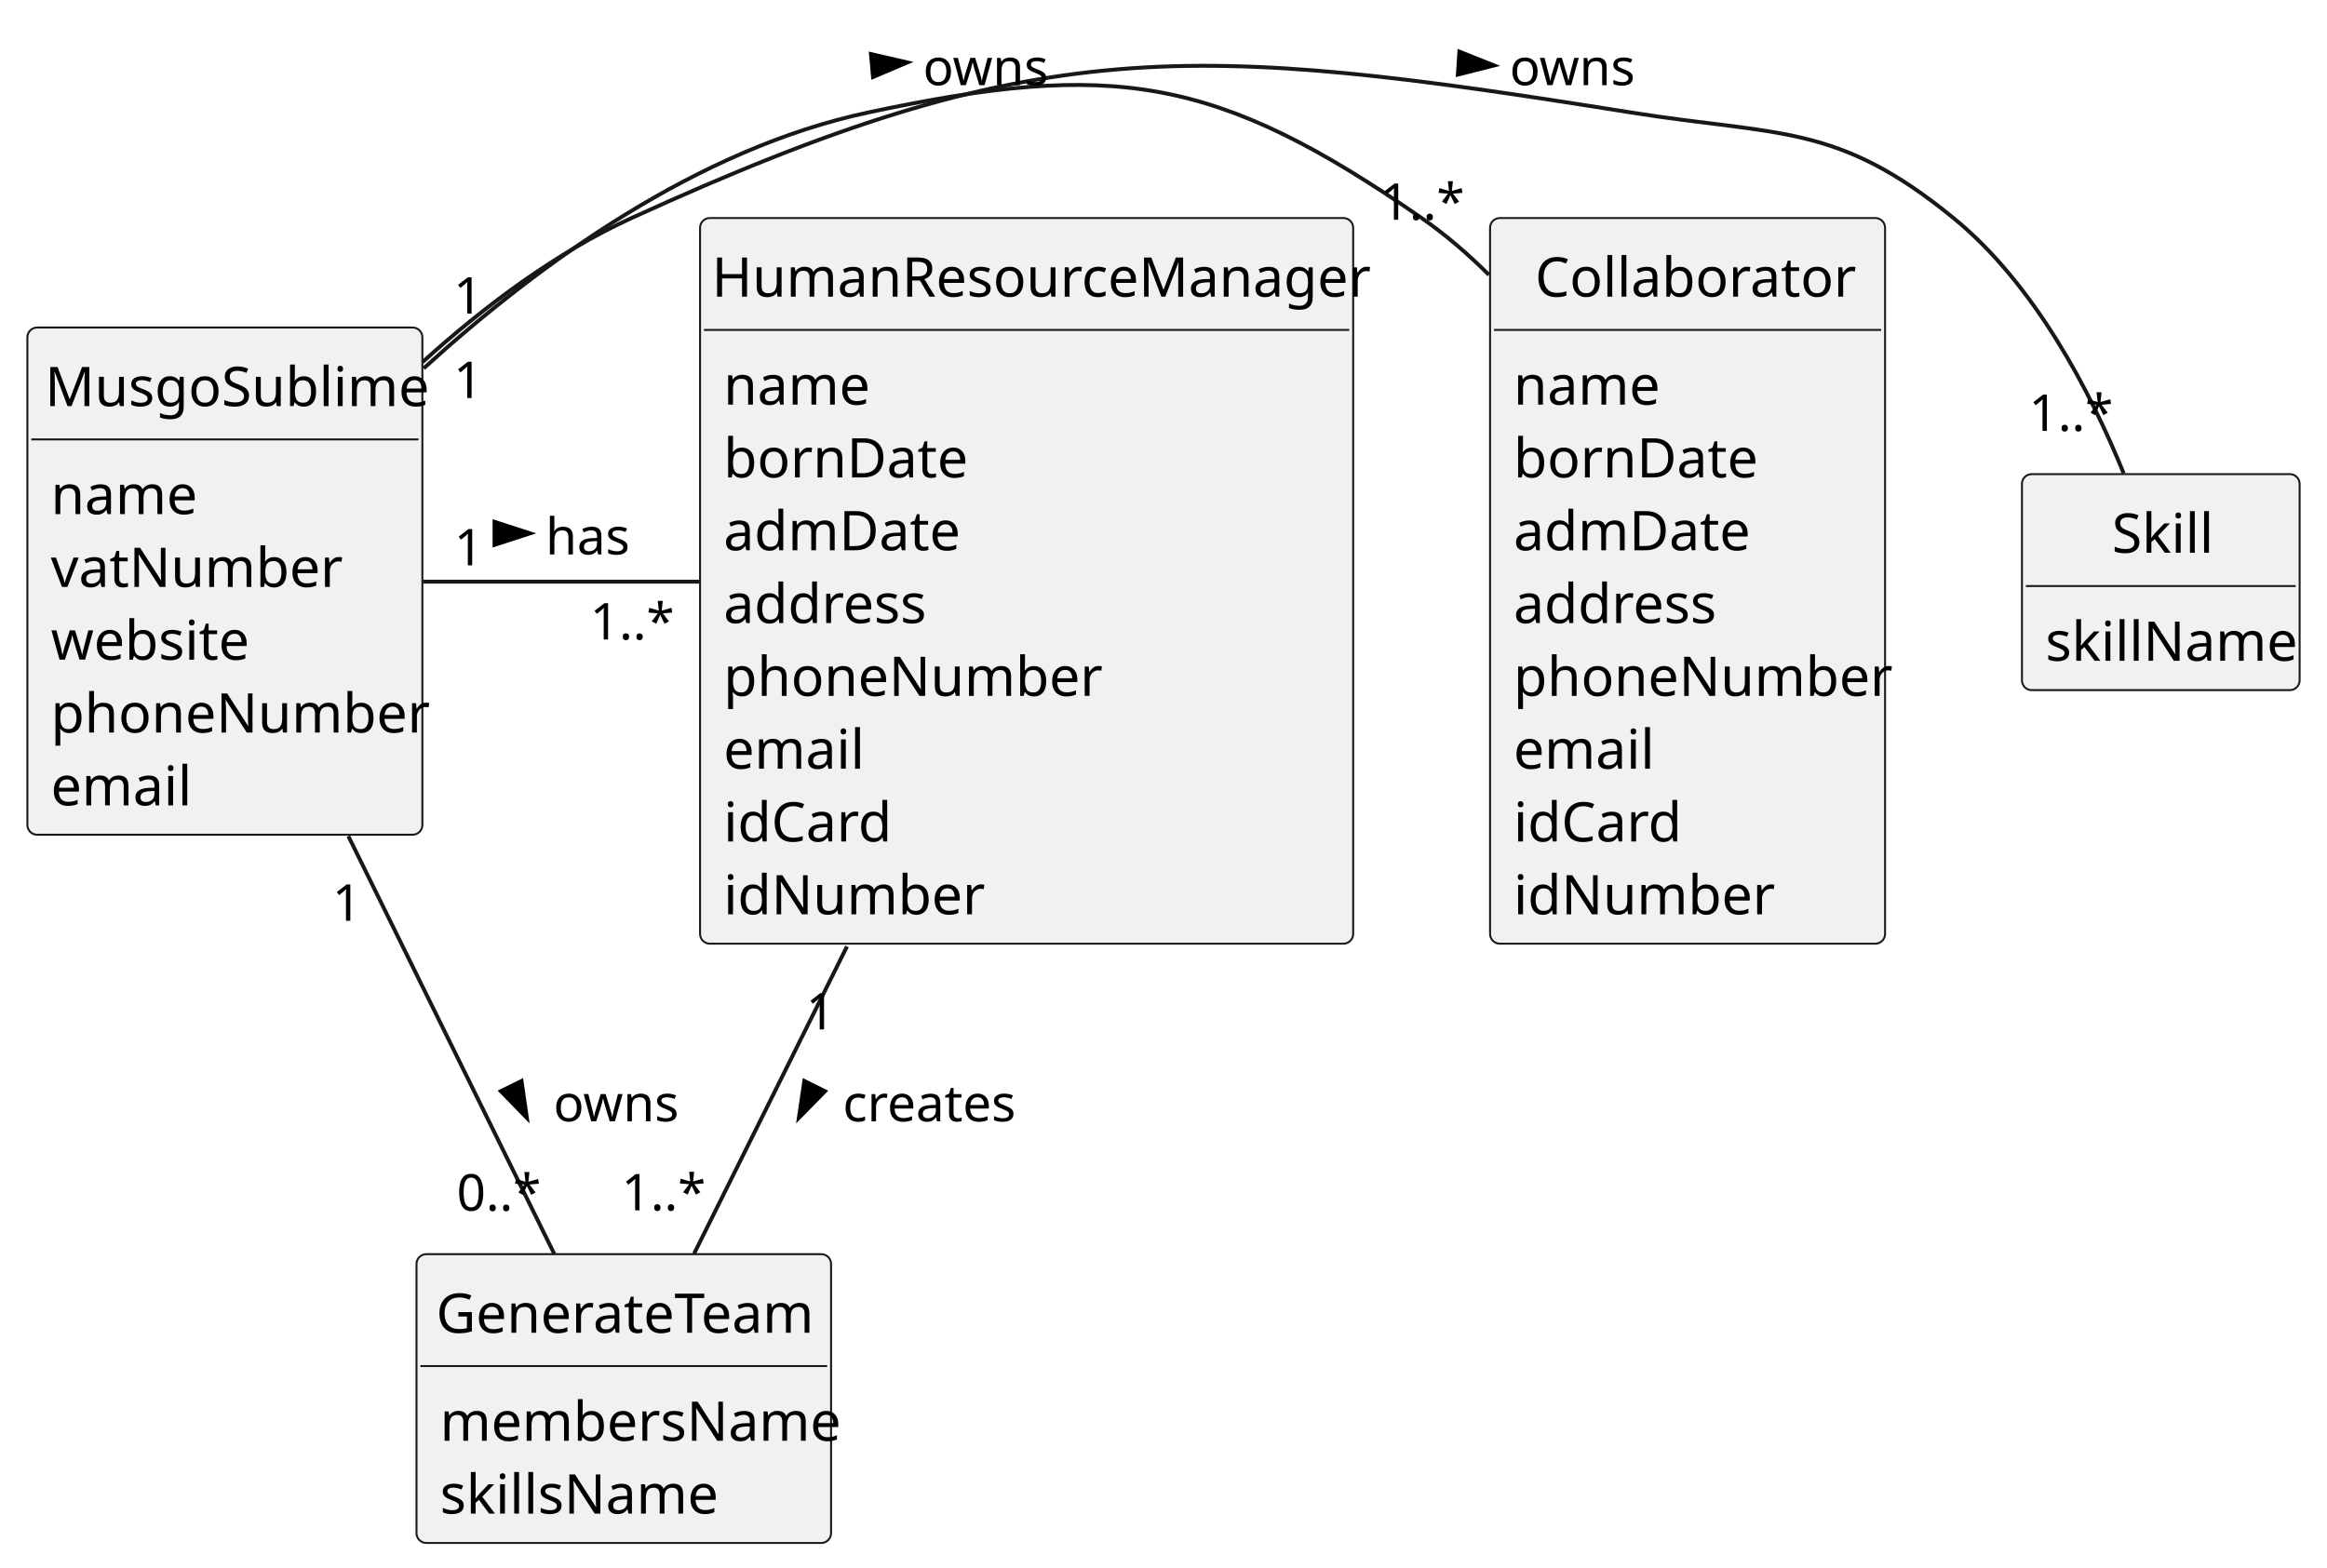
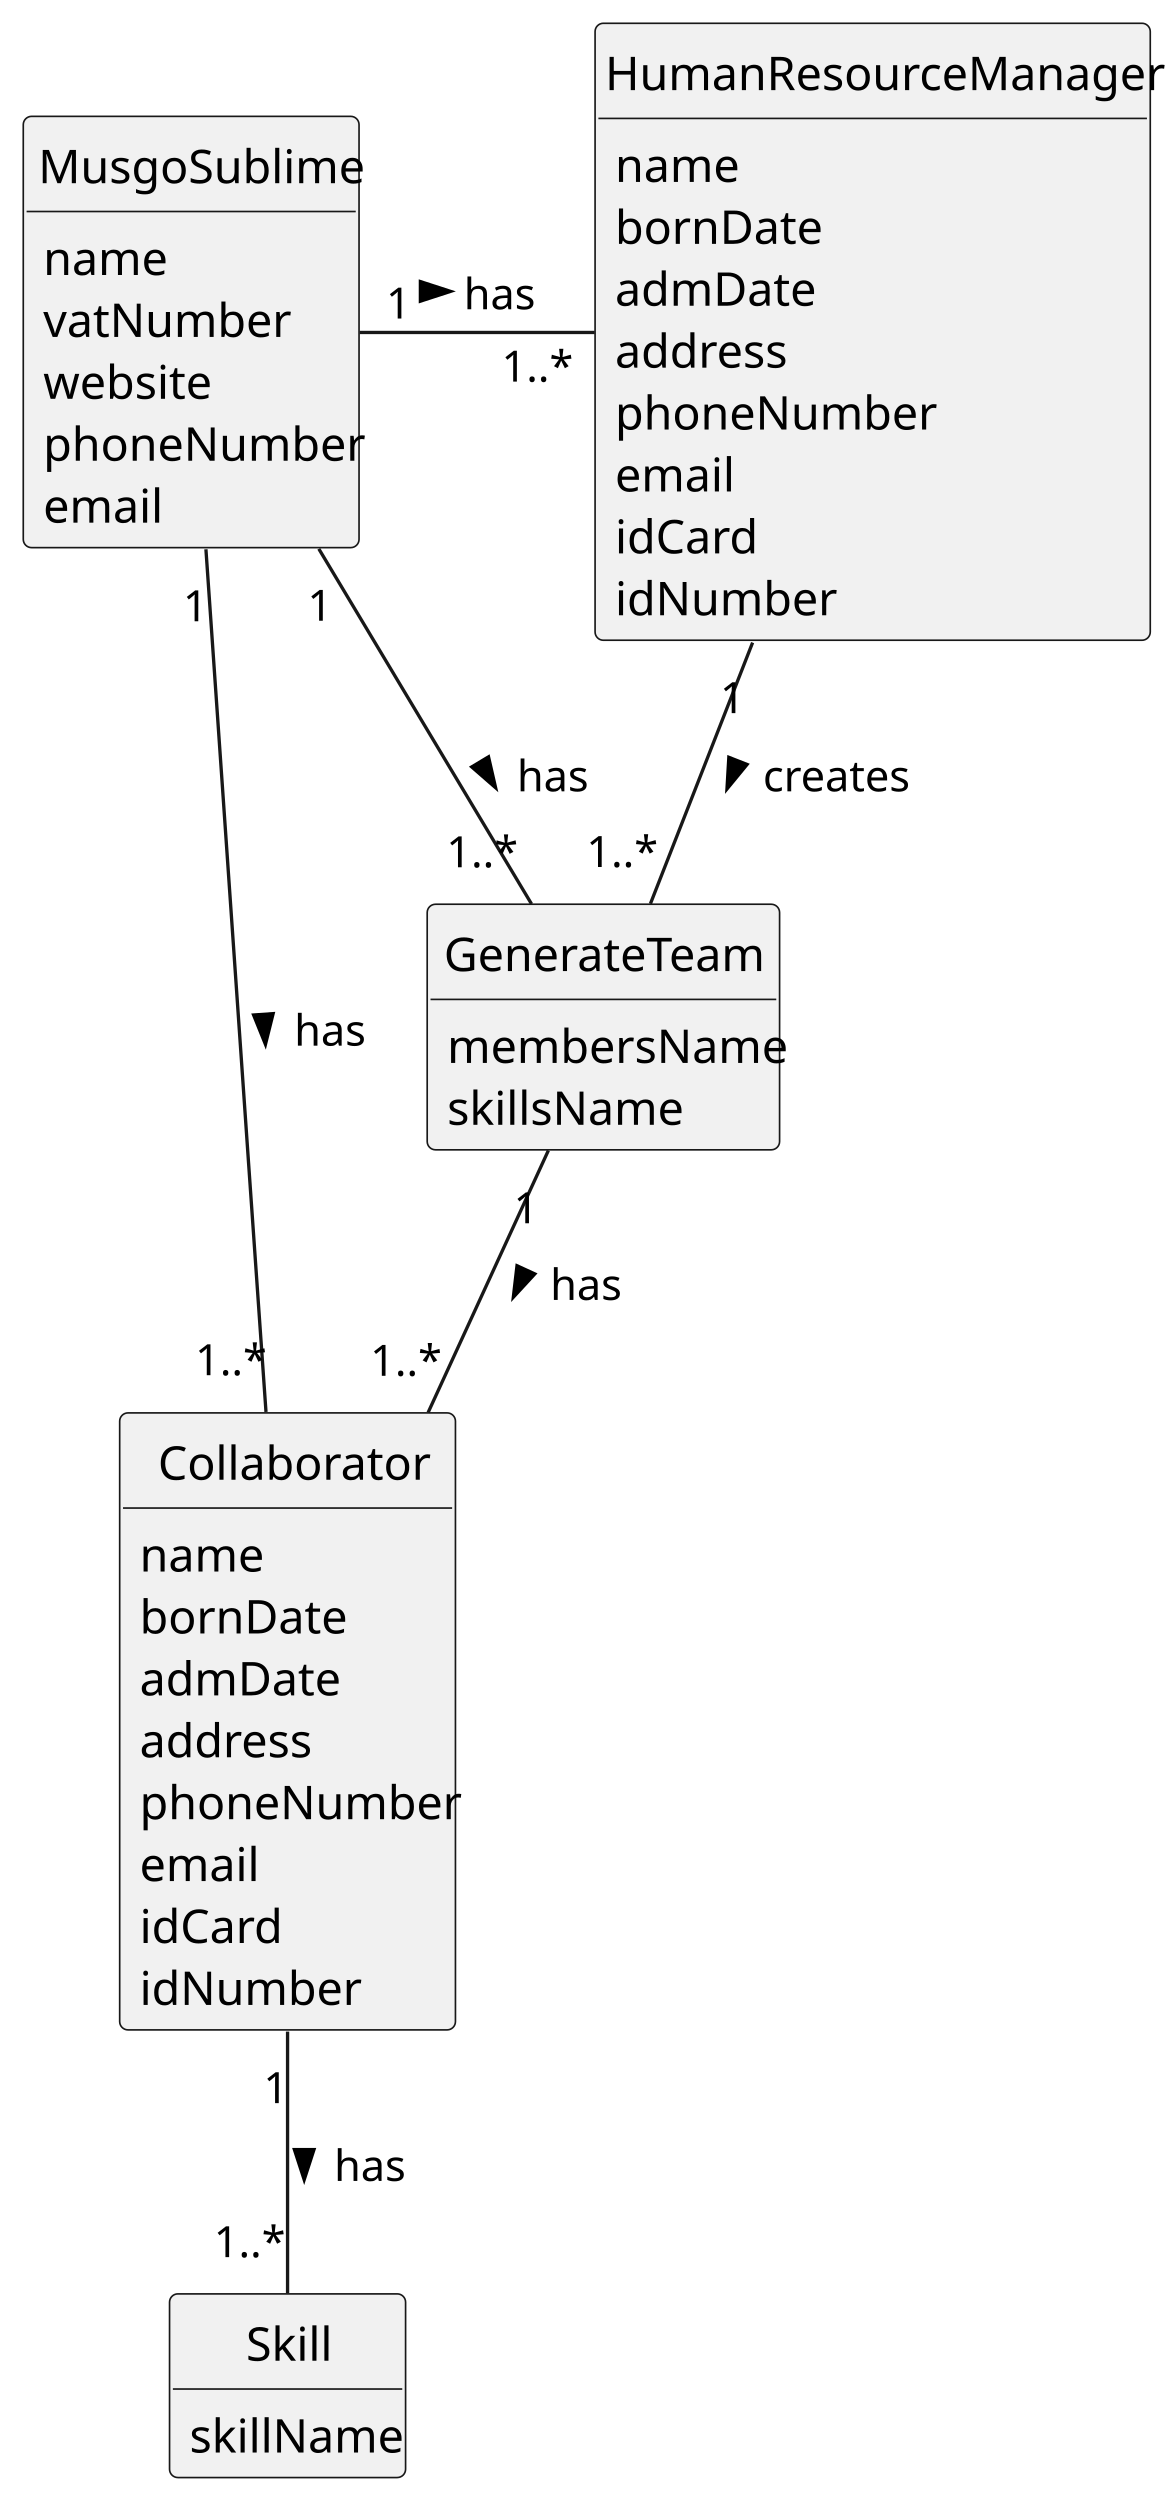
- <svg xmlns="http://www.w3.org/2000/svg" contentStyleType="text/css" height="401px" preserveAspectRatio="none" style="width:595px;height:401px;background:#FFFFFF;" version="1.1" viewBox="0 0 595 401" width="595px" zoomAndPan="magnify">
+ <svg xmlns="http://www.w3.org/2000/svg" contentStyleType="text/css" height="752px" preserveAspectRatio="none" style="width:353px;height:752px;background:#FFFFFF;" version="1.1" viewBox="0 0 353 752" width="353px" zoomAndPan="magnify">
  <defs />
  <g>
    <g id="elem_MusgoSublime">
-       <rect codeLine="10" fill="#F1F1F1" height="129.727" id="MusgoSublime" rx="2.5" ry="2.5" style="stroke:#181818;stroke-width:0.5;" width="101" x="7" y="83.763" />
-       <text fill="#000000" font-family="sans-serif" font-size="14" lengthAdjust="spacing" textLength="92" x="11.5" y="103.87">MusgoSublime</text>
-       <line style="stroke:#181818;stroke-width:0.5;" x1="8" x2="107" y1="112.384" y2="112.384" />
-       <text fill="#000000" font-family="sans-serif" font-size="14" lengthAdjust="spacing" textLength="35" x="13" y="131.491">name</text>
-       <text fill="#000000" font-family="sans-serif" font-size="14" lengthAdjust="spacing" textLength="68" x="13" y="150.112">vatNumber</text>
-       <text fill="#000000" font-family="sans-serif" font-size="14" lengthAdjust="spacing" textLength="47" x="13" y="168.733">website</text>
-       <text fill="#000000" font-family="sans-serif" font-size="14" lengthAdjust="spacing" textLength="89" x="13" y="187.355">phoneNumber</text>
-       <text fill="#000000" font-family="sans-serif" font-size="14" lengthAdjust="spacing" textLength="33" x="13" y="205.976">email</text>
+       <rect codeLine="10" fill="#F1F1F1" height="129.727" id="MusgoSublime" rx="2.5" ry="2.5" style="stroke:#181818;stroke-width:0.5;" width="101" x="7" y="35" />
+       <text fill="#000000" font-family="sans-serif" font-size="14" lengthAdjust="spacing" textLength="92" x="11.5" y="55.107">MusgoSublime</text>
+       <line style="stroke:#181818;stroke-width:0.5;" x1="8" x2="107" y1="63.621" y2="63.621" />
+       <text fill="#000000" font-family="sans-serif" font-size="14" lengthAdjust="spacing" textLength="35" x="13" y="82.728">name</text>
+       <text fill="#000000" font-family="sans-serif" font-size="14" lengthAdjust="spacing" textLength="68" x="13" y="101.35">vatNumber</text>
+       <text fill="#000000" font-family="sans-serif" font-size="14" lengthAdjust="spacing" textLength="47" x="13" y="119.971">website</text>
+       <text fill="#000000" font-family="sans-serif" font-size="14" lengthAdjust="spacing" textLength="89" x="13" y="138.592">phoneNumber</text>
+       <text fill="#000000" font-family="sans-serif" font-size="14" lengthAdjust="spacing" textLength="33" x="13" y="157.213">email</text>
    </g>
    <g id="elem_HumanResourceManager">
-       <rect codeLine="18" fill="#F1F1F1" height="185.59" id="HumanResourceManager" rx="2.5" ry="2.5" style="stroke:#181818;stroke-width:0.5;" width="167" x="179" y="55.763" />
-       <text fill="#000000" font-family="sans-serif" font-size="14" lengthAdjust="spacing" textLength="161" x="182" y="75.87">HumanResourceManager</text>
-       <line style="stroke:#181818;stroke-width:0.5;" x1="180" x2="345" y1="84.384" y2="84.384" />
-       <text fill="#000000" font-family="sans-serif" font-size="14" lengthAdjust="spacing" textLength="35" x="185" y="103.491">name</text>
-       <text fill="#000000" font-family="sans-serif" font-size="14" lengthAdjust="spacing" textLength="59" x="185" y="122.112">bornDate</text>
-       <text fill="#000000" font-family="sans-serif" font-size="14" lengthAdjust="spacing" textLength="57" x="185" y="140.733">admDate</text>
-       <text fill="#000000" font-family="sans-serif" font-size="14" lengthAdjust="spacing" textLength="51" x="185" y="159.355">address</text>
-       <text fill="#000000" font-family="sans-serif" font-size="14" lengthAdjust="spacing" textLength="89" x="185" y="177.976">phoneNumber</text>
-       <text fill="#000000" font-family="sans-serif" font-size="14" lengthAdjust="spacing" textLength="33" x="185" y="196.597">email</text>
-       <text fill="#000000" font-family="sans-serif" font-size="14" lengthAdjust="spacing" textLength="42" x="185" y="215.218">idCard</text>
-       <text fill="#000000" font-family="sans-serif" font-size="14" lengthAdjust="spacing" textLength="60" x="185" y="233.839">idNumber</text>
+       <rect codeLine="18" fill="#F1F1F1" height="185.59" id="HumanResourceManager" rx="2.5" ry="2.5" style="stroke:#181818;stroke-width:0.5;" width="167" x="179" y="7" />
+       <text fill="#000000" font-family="sans-serif" font-size="14" lengthAdjust="spacing" textLength="161" x="182" y="27.107">HumanResourceManager</text>
+       <line style="stroke:#181818;stroke-width:0.5;" x1="180" x2="345" y1="35.621" y2="35.621" />
+       <text fill="#000000" font-family="sans-serif" font-size="14" lengthAdjust="spacing" textLength="35" x="185" y="54.728">name</text>
+       <text fill="#000000" font-family="sans-serif" font-size="14" lengthAdjust="spacing" textLength="59" x="185" y="73.35">bornDate</text>
+       <text fill="#000000" font-family="sans-serif" font-size="14" lengthAdjust="spacing" textLength="57" x="185" y="91.971">admDate</text>
+       <text fill="#000000" font-family="sans-serif" font-size="14" lengthAdjust="spacing" textLength="51" x="185" y="110.592">address</text>
+       <text fill="#000000" font-family="sans-serif" font-size="14" lengthAdjust="spacing" textLength="89" x="185" y="129.213">phoneNumber</text>
+       <text fill="#000000" font-family="sans-serif" font-size="14" lengthAdjust="spacing" textLength="33" x="185" y="147.834">email</text>
+       <text fill="#000000" font-family="sans-serif" font-size="14" lengthAdjust="spacing" textLength="42" x="185" y="166.455">idCard</text>
+       <text fill="#000000" font-family="sans-serif" font-size="14" lengthAdjust="spacing" textLength="60" x="185" y="185.076">idNumber</text>
    </g>
    <g id="elem_Skill">
-       <rect codeLine="29" fill="#F1F1F1" height="55.242" id="Skill" rx="2.5" ry="2.5" style="stroke:#181818;stroke-width:0.5;" width="71" x="517" y="121.263" />
-       <text fill="#000000" font-family="sans-serif" font-size="14" lengthAdjust="spacing" textLength="25" x="540" y="141.37">Skill</text>
-       <line style="stroke:#181818;stroke-width:0.5;" x1="518" x2="587" y1="149.884" y2="149.884" />
-       <text fill="#000000" font-family="sans-serif" font-size="14" lengthAdjust="spacing" textLength="59" x="523" y="168.991">skillName</text>
+       <rect codeLine="29" fill="#F1F1F1" height="55.242" id="Skill" rx="2.5" ry="2.5" style="stroke:#181818;stroke-width:0.5;" width="71" x="51" y="690" />
+       <text fill="#000000" font-family="sans-serif" font-size="14" lengthAdjust="spacing" textLength="25" x="74" y="710.107">Skill</text>
+       <line style="stroke:#181818;stroke-width:0.5;" x1="52" x2="121" y1="718.621" y2="718.621" />
+       <text fill="#000000" font-family="sans-serif" font-size="14" lengthAdjust="spacing" textLength="59" x="57" y="737.729">skillName</text>
    </g>
    <g id="elem_Collaborator">
-       <rect codeLine="33" fill="#F1F1F1" height="185.59" id="Collaborator" rx="2.5" ry="2.5" style="stroke:#181818;stroke-width:0.5;" width="101" x="381" y="55.763" />
-       <text fill="#000000" font-family="sans-serif" font-size="14" lengthAdjust="spacing" textLength="78" x="392.5" y="75.87">Collaborator</text>
-       <line style="stroke:#181818;stroke-width:0.5;" x1="382" x2="481" y1="84.384" y2="84.384" />
-       <text fill="#000000" font-family="sans-serif" font-size="14" lengthAdjust="spacing" textLength="35" x="387" y="103.491">name</text>
-       <text fill="#000000" font-family="sans-serif" font-size="14" lengthAdjust="spacing" textLength="59" x="387" y="122.112">bornDate</text>
-       <text fill="#000000" font-family="sans-serif" font-size="14" lengthAdjust="spacing" textLength="57" x="387" y="140.733">admDate</text>
-       <text fill="#000000" font-family="sans-serif" font-size="14" lengthAdjust="spacing" textLength="51" x="387" y="159.355">address</text>
-       <text fill="#000000" font-family="sans-serif" font-size="14" lengthAdjust="spacing" textLength="89" x="387" y="177.976">phoneNumber</text>
-       <text fill="#000000" font-family="sans-serif" font-size="14" lengthAdjust="spacing" textLength="33" x="387" y="196.597">email</text>
-       <text fill="#000000" font-family="sans-serif" font-size="14" lengthAdjust="spacing" textLength="42" x="387" y="215.218">idCard</text>
-       <text fill="#000000" font-family="sans-serif" font-size="14" lengthAdjust="spacing" textLength="60" x="387" y="233.839">idNumber</text>
+       <rect codeLine="33" fill="#F1F1F1" height="185.59" id="Collaborator" rx="2.5" ry="2.5" style="stroke:#181818;stroke-width:0.5;" width="101" x="36" y="425" />
+       <text fill="#000000" font-family="sans-serif" font-size="14" lengthAdjust="spacing" textLength="78" x="47.5" y="445.107">Collaborator</text>
+       <line style="stroke:#181818;stroke-width:0.5;" x1="37" x2="136" y1="453.621" y2="453.621" />
+       <text fill="#000000" font-family="sans-serif" font-size="14" lengthAdjust="spacing" textLength="35" x="42" y="472.728">name</text>
+       <text fill="#000000" font-family="sans-serif" font-size="14" lengthAdjust="spacing" textLength="59" x="42" y="491.35">bornDate</text>
+       <text fill="#000000" font-family="sans-serif" font-size="14" lengthAdjust="spacing" textLength="57" x="42" y="509.971">admDate</text>
+       <text fill="#000000" font-family="sans-serif" font-size="14" lengthAdjust="spacing" textLength="51" x="42" y="528.592">address</text>
+       <text fill="#000000" font-family="sans-serif" font-size="14" lengthAdjust="spacing" textLength="89" x="42" y="547.213">phoneNumber</text>
+       <text fill="#000000" font-family="sans-serif" font-size="14" lengthAdjust="spacing" textLength="33" x="42" y="565.834">email</text>
+       <text fill="#000000" font-family="sans-serif" font-size="14" lengthAdjust="spacing" textLength="42" x="42" y="584.455">idCard</text>
+       <text fill="#000000" font-family="sans-serif" font-size="14" lengthAdjust="spacing" textLength="60" x="42" y="603.076">idNumber</text>
    </g>
    <g id="elem_GenerateTeam">
-       <rect codeLine="44" fill="#F1F1F1" height="73.863" id="GenerateTeam" rx="2.5" ry="2.5" style="stroke:#181818;stroke-width:0.5;" width="106" x="106.5" y="320.763" />
-       <text fill="#000000" font-family="sans-serif" font-size="14" lengthAdjust="spacing" textLength="96" x="111.5" y="340.87">GenerateTeam</text>
-       <line style="stroke:#181818;stroke-width:0.5;" x1="107.5" x2="211.5" y1="349.384" y2="349.384" />
-       <text fill="#000000" font-family="sans-serif" font-size="14" lengthAdjust="spacing" textLength="94" x="112.5" y="368.491">membersName</text>
-       <text fill="#000000" font-family="sans-serif" font-size="14" lengthAdjust="spacing" textLength="66" x="112.5" y="387.112">skillsName</text>
-     </g>
-     <g id="link_MusgoSublime_Skill">
-       <path codeLine="49" d="M108.03,92.623 C123.77,78.383 142.11,64.623 161.5,55.763 C265.36,8.303 304.24,10.783 417,28.763 C455.1,34.843 469.61,31.363 499.5,55.763 C520.38,72.803 534.61,100.373 543.02,121.083 " fill="none" id="MusgoSublime-Skill" style="stroke:#181818;stroke-width:1.0;" />
-       <polygon fill="#000000" points="381.989,16.735,373.155,13.211,372.772,19.077,381.989,16.735" style="stroke:#000000;stroke-width:1.0;" />
-       <text fill="#000000" font-family="sans-serif" font-size="13" lengthAdjust="spacing" textLength="30" x="386" y="21.791">owns</text>
-       <text fill="#000000" font-family="sans-serif" font-size="13" lengthAdjust="spacing" textLength="7" x="115.966" y="80.198">1</text>
-       <text fill="#000000" font-family="sans-serif" font-size="13" lengthAdjust="spacing" textLength="20" x="518.759" y="110.202">1..*</text>
+       <rect codeLine="44" fill="#F1F1F1" height="73.863" id="GenerateTeam" rx="2.5" ry="2.5" style="stroke:#181818;stroke-width:0.5;" width="106" x="128.5" y="272" />
+       <text fill="#000000" font-family="sans-serif" font-size="14" lengthAdjust="spacing" textLength="96" x="133.5" y="292.107">GenerateTeam</text>
+       <line style="stroke:#181818;stroke-width:0.5;" x1="129.5" x2="233.5" y1="300.621" y2="300.621" />
+       <text fill="#000000" font-family="sans-serif" font-size="14" lengthAdjust="spacing" textLength="94" x="134.5" y="319.728">membersName</text>
+       <text fill="#000000" font-family="sans-serif" font-size="14" lengthAdjust="spacing" textLength="66" x="134.5" y="338.35">skillsName</text>
    </g>
    <g id="link_MusgoSublime_Collaborator">
-       <path codeLine="50" d="M108.33,94.213 C138.23,67.023 178.61,38.003 222,28.763 C284.62,15.423 310.88,19.293 363.5,55.763 C369.58,59.983 375.33,64.923 380.7,70.283 " fill="none" id="MusgoSublime-Collaborator" style="stroke:#181818;stroke-width:1.0;" />
-       <polygon fill="#000000" points="231.981,15.971,222.713,13.835,223.228,19.69,231.981,15.971" style="stroke:#000000;stroke-width:1.0;" />
-       <text fill="#000000" font-family="sans-serif" font-size="13" lengthAdjust="spacing" textLength="30" x="236" y="21.791">owns</text>
-       <text fill="#000000" font-family="sans-serif" font-size="13" lengthAdjust="spacing" textLength="7" x="115.97" y="101.805">1</text>
-       <text fill="#000000" font-family="sans-serif" font-size="13" lengthAdjust="spacing" textLength="20" x="352.91" y="56.212">1..*</text>
+       <path codeLine="49" d="M61.94,165.22 C65.36,214.65 70.22,284.65 74.5,346 C76.28,371.53 78.22,399.21 80.01,424.71 " fill="none" id="MusgoSublime-Collaborator" style="stroke:#181818;stroke-width:1.0;" />
+       <polygon fill="#000000" points="79.847,314.133,82.151,304.906,76.287,305.314,79.847,314.133" style="stroke:#000000;stroke-width:1.0;" />
+       <text fill="#000000" font-family="sans-serif" font-size="13" lengthAdjust="spacing" textLength="21" x="88.5" y="314.528">has</text>
+       <text fill="#000000" font-family="sans-serif" font-size="13" lengthAdjust="spacing" textLength="7" x="55.037" y="186.88">1</text>
+       <text fill="#000000" font-family="sans-serif" font-size="13" lengthAdjust="spacing" textLength="20" x="58.696" y="413.655">1..*</text>
    </g>
    <g id="link_MusgoSublime_HumanResourceManager">
-       <path codeLine="51" d="M108.17,148.763 C129.52,148.763 154.93,148.763 178.91,148.763 " fill="none" id="MusgoSublime-HumanResourceManager" style="stroke:#181818;stroke-width:1.0;" />
-       <polygon fill="#000000" points="135.5,136.408,126.455,133.469,126.455,139.347,135.5,136.408" style="stroke:#000000;stroke-width:1.0;" />
-       <text fill="#000000" font-family="sans-serif" font-size="13" lengthAdjust="spacing" textLength="21" x="139.5" y="141.791">has</text>
-       <text fill="#000000" font-family="sans-serif" font-size="13" lengthAdjust="spacing" textLength="7" x="116.126" y="144.584">1</text>
-       <text fill="#000000" font-family="sans-serif" font-size="13" lengthAdjust="spacing" textLength="20" x="150.867" y="163.552">1..*</text>
+       <path codeLine="50" d="M108.17,100 C129.52,100 154.93,100 178.91,100 " fill="none" id="MusgoSublime-HumanResourceManager" style="stroke:#181818;stroke-width:1.0;" />
+       <polygon fill="#000000" points="135.5,87.645,126.455,84.707,126.455,90.584,135.5,87.645" style="stroke:#000000;stroke-width:1.0;" />
+       <text fill="#000000" font-family="sans-serif" font-size="13" lengthAdjust="spacing" textLength="21" x="139.5" y="93.028">has</text>
+       <text fill="#000000" font-family="sans-serif" font-size="13" lengthAdjust="spacing" textLength="7" x="116.126" y="95.821">1</text>
+       <text fill="#000000" font-family="sans-serif" font-size="13" lengthAdjust="spacing" textLength="20" x="150.867" y="114.789">1..*</text>
+     </g>
+     <g id="link_Collaborator_Skill">
+       <path codeLine="51" d="M86.5,611.1 C86.5,639.86 86.5,669.38 86.5,689.83 " fill="none" id="Collaborator-Skill" style="stroke:#181818;stroke-width:1.0;" />
+       <polygon fill="#000000" points="91.5,655.645,94.439,646.6,88.561,646.6,91.5,655.645" style="stroke:#000000;stroke-width:1.0;" />
+       <text fill="#000000" font-family="sans-serif" font-size="13" lengthAdjust="spacing" textLength="21" x="100.5" y="656.028">has</text>
+       <text fill="#000000" font-family="sans-serif" font-size="13" lengthAdjust="spacing" textLength="7" x="79.243" y="632.615">1</text>
+       <text fill="#000000" font-family="sans-serif" font-size="13" lengthAdjust="spacing" textLength="20" x="64.312" y="678.952">1..*</text>
    </g>
    <g id="link_MusgoSublime_GenerateTeam">
-       <path codeLine="52" d="M89.07,213.843 C106.39,248.983 127.23,291.263 141.72,320.683 " fill="none" id="MusgoSublime-GenerateTeam" style="stroke:#181818;stroke-width:1.0;" />
-       <polygon fill="#000000" points="134.71,285.893,133.348,276.481,128.076,279.079,134.71,285.893" style="stroke:#000000;stroke-width:1.0;" />
-       <text fill="#000000" font-family="sans-serif" font-size="13" lengthAdjust="spacing" textLength="30" x="141.5" y="286.791">owns</text>
-       <text fill="#000000" font-family="sans-serif" font-size="13" lengthAdjust="spacing" textLength="7" x="84.965" y="235.488">1</text>
-       <text fill="#000000" font-family="sans-serif" font-size="13" lengthAdjust="spacing" textLength="20" x="116.772" y="309.63">0..*</text>
+       <path codeLine="52" d="M95.89,165.08 C116.94,200.22 142.26,242.5 159.89,271.92 " fill="none" id="MusgoSublime-GenerateTeam" style="stroke:#181818;stroke-width:1.0;" />
+       <polygon fill="#000000" points="149.069,236.935,146.942,227.665,141.9,230.686,149.069,236.935" style="stroke:#000000;stroke-width:1.0;" />
+       <text fill="#000000" font-family="sans-serif" font-size="13" lengthAdjust="spacing" textLength="21" x="155.5" y="238.028">has</text>
+       <text fill="#000000" font-family="sans-serif" font-size="13" lengthAdjust="spacing" textLength="7" x="92.488" y="186.725">1</text>
+       <text fill="#000000" font-family="sans-serif" font-size="13" lengthAdjust="spacing" textLength="20" x="134.26" y="260.868">1..*</text>
+     </g>
+     <g id="link_GenerateTeam_Collaborator">
+       <path codeLine="53" d="M164.95,346.06 C154.9,367.95 141.59,396.97 128.78,424.88 " fill="none" id="GenerateTeam-Collaborator" style="stroke:#181818;stroke-width:1.0;" />
+       <polygon fill="#000000" points="154.415,390.19,160.858,383.195,155.516,380.743,154.415,390.19" style="stroke:#000000;stroke-width:1.0;" />
+       <text fill="#000000" font-family="sans-serif" font-size="13" lengthAdjust="spacing" textLength="21" x="165.5" y="391.028">has</text>
+       <text fill="#000000" font-family="sans-serif" font-size="13" lengthAdjust="spacing" textLength="7" x="154.504" y="367.956">1</text>
+       <text fill="#000000" font-family="sans-serif" font-size="13" lengthAdjust="spacing" textLength="20" x="111.352" y="413.838">1..*</text>
    </g>
    <g id="link_HumanResourceManager_GenerateTeam">
-       <path codeLine="53" d="M216.57,242.063 C202.73,269.883 188.35,298.783 177.48,320.623 " fill="none" id="HumanResourceManager-GenerateTeam" style="stroke:#181818;stroke-width:1.0;" />
-       <polygon fill="#000000" points="204.273,285.885,210.933,279.096,205.671,276.477,204.273,285.885" style="stroke:#000000;stroke-width:1.0;" />
-       <text fill="#000000" font-family="sans-serif" font-size="13" lengthAdjust="spacing" textLength="43" x="215.5" y="286.791">creates</text>
-       <text fill="#000000" font-family="sans-serif" font-size="13" lengthAdjust="spacing" textLength="7" x="206.095" y="263.274">1</text>
-       <text fill="#000000" font-family="sans-serif" font-size="13" lengthAdjust="spacing" textLength="20" x="158.901" y="309.56">1..*</text>
+       <path codeLine="54" d="M226.38,193.3 C215.5,221.12 204.19,250.02 195.64,271.86 " fill="none" id="HumanResourceManager-GenerateTeam" style="stroke:#181818;stroke-width:1.0;" />
+       <polygon fill="#000000" points="218.678,237.302,224.711,229.95,219.237,227.808,218.678,237.302" style="stroke:#000000;stroke-width:1.0;" />
+       <text fill="#000000" font-family="sans-serif" font-size="13" lengthAdjust="spacing" textLength="43" x="229.5" y="238.028">creates</text>
+       <text fill="#000000" font-family="sans-serif" font-size="13" lengthAdjust="spacing" textLength="7" x="216.594" y="214.511">1</text>
+       <text fill="#000000" font-family="sans-serif" font-size="13" lengthAdjust="spacing" textLength="20" x="176.377" y="260.797">1..*</text>
    </g>
  </g>
</svg>
